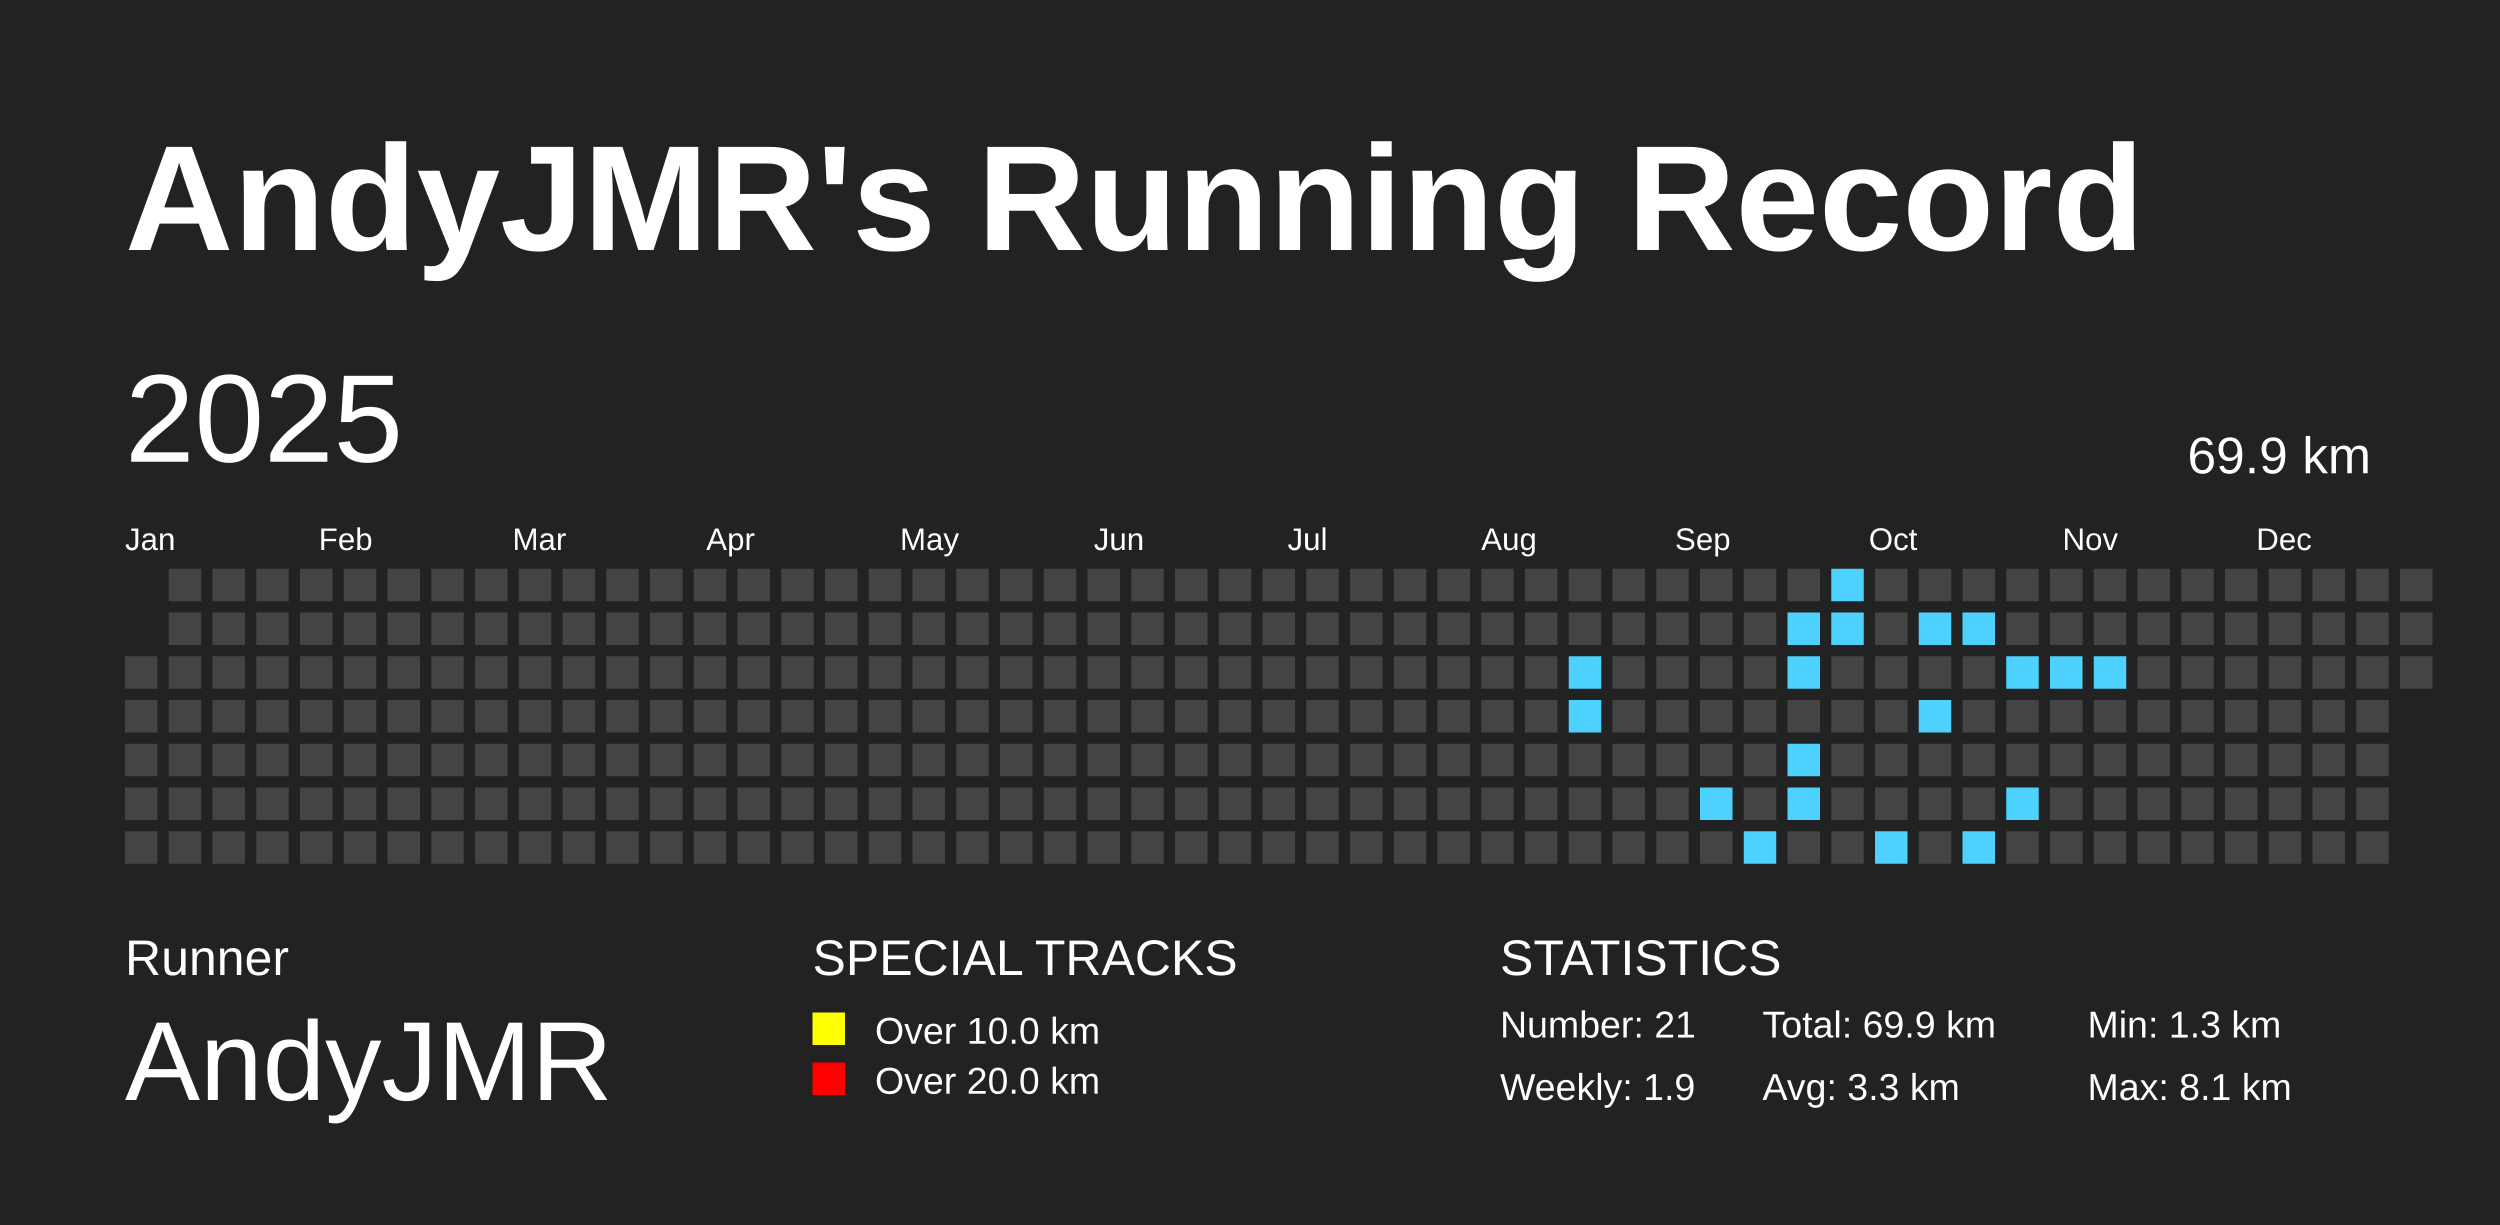
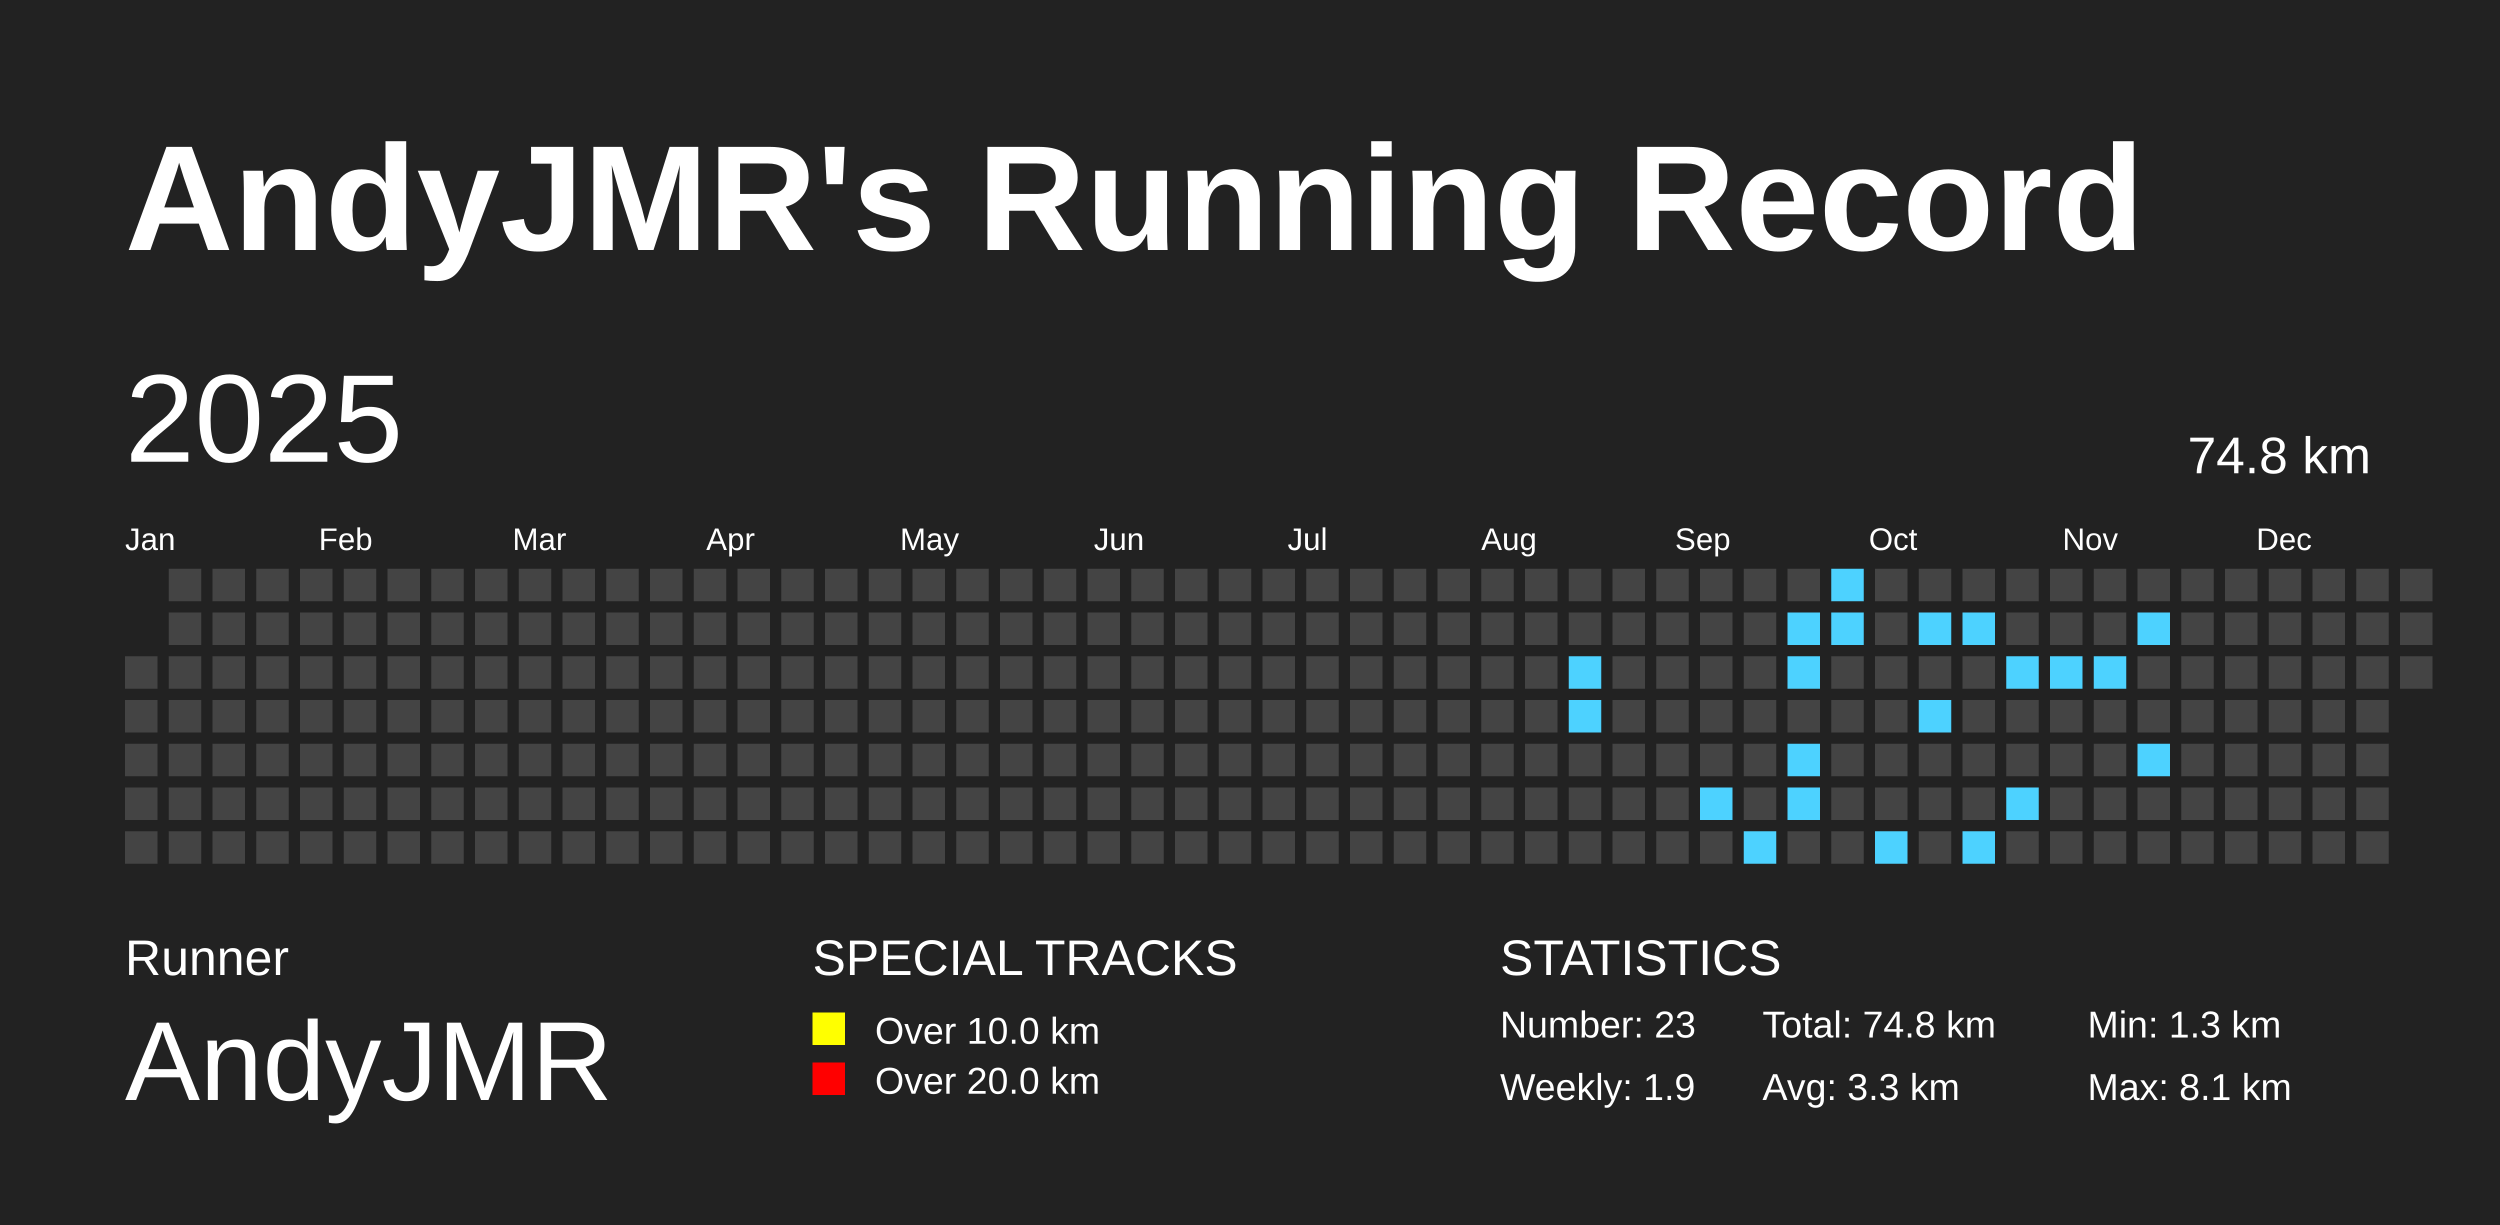
<svg xmlns="http://www.w3.org/2000/svg" baseProfile="full" height="98mm" version="1.1" viewBox="0,0,200,98" width="200mm">
  <defs />
  <rect fill="#222222" height="98" width="200" x="0" y="0" />
  <text fill="#FFFFFF" style="font-size:12px; font-family:Arial; font-weight:bold;" x="10" y="20">AndyJMR's Running Record</text>
  <text fill="#FFFFFF" style="font-size:4px; font-family:Arial" x="10" y="78">Runner</text>
  <text fill="#FFFFFF" style="font-size:9px; font-family:Arial" x="10" y="88">AndyJMR</text>
  <text fill="#FFFFFF" style="font-size:4px; font-family:Arial" x="65" y="78">SPECIAL TRACKS</text>
  <rect fill="yellow" height="2.6" width="2.6" x="65" y="81" />
  <text fill="#FFFFFF" style="font-size:3px; font-family:Arial" x="70" y="83.5">Over 10.0 km</text>
  <rect fill="red" height="2.6" width="2.6" x="65" y="85" />
  <text fill="#FFFFFF" style="font-size:3px; font-family:Arial" x="70" y="87.5">Over 20.0 km</text>
  <text fill="#FFFFFF" style="font-size:4px; font-family:Arial" x="120" y="78">STATISTICS</text>
-   <text fill="#FFFFFF" style="font-size:3px; font-family:Arial" x="120" y="83">Number: 21</text>
+   <text fill="#FFFFFF" style="font-size:3px; font-family:Arial" x="120" y="83">Number: 23</text>
  <text fill="#FFFFFF" style="font-size:3px; font-family:Arial" x="120" y="88">Weekly: 1.9</text>
-   <text fill="#FFFFFF" style="font-size:3px; font-family:Arial" x="141" y="83">Total: 69.9 km</text>
+   <text fill="#FFFFFF" style="font-size:3px; font-family:Arial" x="141" y="83">Total: 74.8 km</text>
  <text fill="#FFFFFF" style="font-size:3px; font-family:Arial" x="141" y="88">Avg: 3.3 km</text>
  <text fill="#FFFFFF" style="font-size:3px; font-family:Arial" x="167" y="83">Min: 1.3 km</text>
  <text fill="#FFFFFF" style="font-size:3px; font-family:Arial" x="167" y="88">Max: 8.1 km</text>
  <text dominant-baseline="hanging" fill="#FFFFFF" style="font-size:10.0px; font-family:Arial;" x="10" y="30">2025</text>
-   <text dominant-baseline="hanging" fill="#FFFFFF" style="font-size:4.125px; font-family:Arial;" x="175" y="35">69.9 km</text>
+   <text dominant-baseline="hanging" fill="#FFFFFF" style="font-size:4.125px; font-family:Arial;" x="175" y="35">74.8 km</text>
  <text fill="#FFFFFF" style="font-size:2.5px; font-family:Arial" x="10.0" y="44">Jan</text>
  <text fill="#FFFFFF" style="font-size:2.5px; font-family:Arial" x="25.5" y="44">Feb</text>
  <text fill="#FFFFFF" style="font-size:2.5px; font-family:Arial" x="41.0" y="44">Mar</text>
  <text fill="#FFFFFF" style="font-size:2.5px; font-family:Arial" x="56.5" y="44">Apr</text>
  <text fill="#FFFFFF" style="font-size:2.5px; font-family:Arial" x="72.0" y="44">May</text>
  <text fill="#FFFFFF" style="font-size:2.5px; font-family:Arial" x="87.5" y="44">Jun</text>
  <text fill="#FFFFFF" style="font-size:2.5px; font-family:Arial" x="103.0" y="44">Jul</text>
  <text fill="#FFFFFF" style="font-size:2.5px; font-family:Arial" x="118.5" y="44">Aug</text>
  <text fill="#FFFFFF" style="font-size:2.5px; font-family:Arial" x="134.0" y="44">Sep</text>
  <text fill="#FFFFFF" style="font-size:2.5px; font-family:Arial" x="149.5" y="44">Oct</text>
  <text fill="#FFFFFF" style="font-size:2.5px; font-family:Arial" x="165.0" y="44">Nov</text>
  <text fill="#FFFFFF" style="font-size:2.5px; font-family:Arial" x="180.5" y="44">Dec</text>
  <rect fill="#444444" height="2.6" width="2.6" x="10.0" y="52.5" />
  <rect fill="#444444" height="2.6" width="2.6" x="10.0" y="56.0" />
  <rect fill="#444444" height="2.6" width="2.6" x="10.0" y="59.5" />
  <rect fill="#444444" height="2.6" width="2.6" x="10.0" y="63.0" />
  <rect fill="#444444" height="2.6" width="2.6" x="10.0" y="66.5" />
  <rect fill="#444444" height="2.6" width="2.6" x="13.5" y="45.5" />
  <rect fill="#444444" height="2.6" width="2.6" x="13.5" y="49.0" />
  <rect fill="#444444" height="2.6" width="2.6" x="13.5" y="52.5" />
  <rect fill="#444444" height="2.6" width="2.6" x="13.5" y="56.0" />
  <rect fill="#444444" height="2.6" width="2.6" x="13.5" y="59.5" />
  <rect fill="#444444" height="2.6" width="2.6" x="13.5" y="63.0" />
  <rect fill="#444444" height="2.6" width="2.6" x="13.5" y="66.5" />
  <rect fill="#444444" height="2.6" width="2.6" x="17.0" y="45.5" />
  <rect fill="#444444" height="2.6" width="2.6" x="17.0" y="49.0" />
  <rect fill="#444444" height="2.6" width="2.6" x="17.0" y="52.5" />
  <rect fill="#444444" height="2.6" width="2.6" x="17.0" y="56.0" />
  <rect fill="#444444" height="2.6" width="2.6" x="17.0" y="59.5" />
  <rect fill="#444444" height="2.6" width="2.6" x="17.0" y="63.0" />
  <rect fill="#444444" height="2.6" width="2.6" x="17.0" y="66.5" />
  <rect fill="#444444" height="2.6" width="2.6" x="20.5" y="45.5" />
  <rect fill="#444444" height="2.6" width="2.6" x="20.5" y="49.0" />
  <rect fill="#444444" height="2.6" width="2.6" x="20.5" y="52.5" />
  <rect fill="#444444" height="2.6" width="2.6" x="20.5" y="56.0" />
  <rect fill="#444444" height="2.6" width="2.6" x="20.5" y="59.5" />
  <rect fill="#444444" height="2.6" width="2.6" x="20.5" y="63.0" />
  <rect fill="#444444" height="2.6" width="2.6" x="20.5" y="66.5" />
  <rect fill="#444444" height="2.6" width="2.6" x="24.0" y="45.5" />
  <rect fill="#444444" height="2.6" width="2.6" x="24.0" y="49.0" />
  <rect fill="#444444" height="2.6" width="2.6" x="24.0" y="52.5" />
  <rect fill="#444444" height="2.6" width="2.6" x="24.0" y="56.0" />
  <rect fill="#444444" height="2.6" width="2.6" x="24.0" y="59.5" />
  <rect fill="#444444" height="2.6" width="2.6" x="24.0" y="63.0" />
  <rect fill="#444444" height="2.6" width="2.6" x="24.0" y="66.5" />
  <rect fill="#444444" height="2.6" width="2.6" x="27.5" y="45.5" />
  <rect fill="#444444" height="2.6" width="2.6" x="27.5" y="49.0" />
  <rect fill="#444444" height="2.6" width="2.6" x="27.5" y="52.5" />
  <rect fill="#444444" height="2.6" width="2.6" x="27.5" y="56.0" />
  <rect fill="#444444" height="2.6" width="2.6" x="27.5" y="59.5" />
  <rect fill="#444444" height="2.6" width="2.6" x="27.5" y="63.0" />
  <rect fill="#444444" height="2.6" width="2.6" x="27.5" y="66.5" />
  <rect fill="#444444" height="2.6" width="2.6" x="31.0" y="45.5" />
  <rect fill="#444444" height="2.6" width="2.6" x="31.0" y="49.0" />
  <rect fill="#444444" height="2.6" width="2.6" x="31.0" y="52.5" />
  <rect fill="#444444" height="2.6" width="2.6" x="31.0" y="56.0" />
  <rect fill="#444444" height="2.6" width="2.6" x="31.0" y="59.5" />
  <rect fill="#444444" height="2.6" width="2.6" x="31.0" y="63.0" />
  <rect fill="#444444" height="2.6" width="2.6" x="31.0" y="66.5" />
  <rect fill="#444444" height="2.6" width="2.6" x="34.5" y="45.5" />
  <rect fill="#444444" height="2.6" width="2.6" x="34.5" y="49.0" />
  <rect fill="#444444" height="2.6" width="2.6" x="34.5" y="52.5" />
  <rect fill="#444444" height="2.6" width="2.6" x="34.5" y="56.0" />
  <rect fill="#444444" height="2.6" width="2.6" x="34.5" y="59.5" />
  <rect fill="#444444" height="2.6" width="2.6" x="34.5" y="63.0" />
  <rect fill="#444444" height="2.6" width="2.6" x="34.5" y="66.5" />
  <rect fill="#444444" height="2.6" width="2.6" x="38.0" y="45.5" />
  <rect fill="#444444" height="2.6" width="2.6" x="38.0" y="49.0" />
  <rect fill="#444444" height="2.6" width="2.6" x="38.0" y="52.5" />
  <rect fill="#444444" height="2.6" width="2.6" x="38.0" y="56.0" />
  <rect fill="#444444" height="2.6" width="2.6" x="38.0" y="59.5" />
  <rect fill="#444444" height="2.6" width="2.6" x="38.0" y="63.0" />
  <rect fill="#444444" height="2.6" width="2.6" x="38.0" y="66.5" />
  <rect fill="#444444" height="2.6" width="2.6" x="41.5" y="45.5" />
  <rect fill="#444444" height="2.6" width="2.6" x="41.5" y="49.0" />
  <rect fill="#444444" height="2.6" width="2.6" x="41.5" y="52.5" />
  <rect fill="#444444" height="2.6" width="2.6" x="41.5" y="56.0" />
  <rect fill="#444444" height="2.6" width="2.6" x="41.5" y="59.5" />
  <rect fill="#444444" height="2.6" width="2.6" x="41.5" y="63.0" />
  <rect fill="#444444" height="2.6" width="2.6" x="41.5" y="66.5" />
  <rect fill="#444444" height="2.6" width="2.6" x="45.0" y="45.5" />
  <rect fill="#444444" height="2.6" width="2.6" x="45.0" y="49.0" />
  <rect fill="#444444" height="2.6" width="2.6" x="45.0" y="52.5" />
  <rect fill="#444444" height="2.6" width="2.6" x="45.0" y="56.0" />
  <rect fill="#444444" height="2.6" width="2.6" x="45.0" y="59.5" />
  <rect fill="#444444" height="2.6" width="2.6" x="45.0" y="63.0" />
  <rect fill="#444444" height="2.6" width="2.6" x="45.0" y="66.5" />
  <rect fill="#444444" height="2.6" width="2.6" x="48.5" y="45.5" />
  <rect fill="#444444" height="2.6" width="2.6" x="48.5" y="49.0" />
  <rect fill="#444444" height="2.6" width="2.6" x="48.5" y="52.5" />
  <rect fill="#444444" height="2.6" width="2.6" x="48.5" y="56.0" />
  <rect fill="#444444" height="2.6" width="2.6" x="48.5" y="59.5" />
  <rect fill="#444444" height="2.6" width="2.6" x="48.5" y="63.0" />
  <rect fill="#444444" height="2.6" width="2.6" x="48.5" y="66.5" />
  <rect fill="#444444" height="2.6" width="2.6" x="52.0" y="45.5" />
  <rect fill="#444444" height="2.6" width="2.6" x="52.0" y="49.0" />
  <rect fill="#444444" height="2.6" width="2.6" x="52.0" y="52.5" />
  <rect fill="#444444" height="2.6" width="2.6" x="52.0" y="56.0" />
  <rect fill="#444444" height="2.6" width="2.6" x="52.0" y="59.5" />
  <rect fill="#444444" height="2.6" width="2.6" x="52.0" y="63.0" />
  <rect fill="#444444" height="2.6" width="2.6" x="52.0" y="66.5" />
  <rect fill="#444444" height="2.6" width="2.6" x="55.5" y="45.5" />
  <rect fill="#444444" height="2.6" width="2.6" x="55.5" y="49.0" />
  <rect fill="#444444" height="2.6" width="2.6" x="55.5" y="52.5" />
  <rect fill="#444444" height="2.6" width="2.6" x="55.5" y="56.0" />
  <rect fill="#444444" height="2.6" width="2.6" x="55.5" y="59.5" />
  <rect fill="#444444" height="2.6" width="2.6" x="55.5" y="63.0" />
  <rect fill="#444444" height="2.6" width="2.6" x="55.5" y="66.5" />
  <rect fill="#444444" height="2.6" width="2.6" x="59.0" y="45.5" />
  <rect fill="#444444" height="2.6" width="2.6" x="59.0" y="49.0" />
  <rect fill="#444444" height="2.6" width="2.6" x="59.0" y="52.5" />
  <rect fill="#444444" height="2.6" width="2.6" x="59.0" y="56.0" />
  <rect fill="#444444" height="2.6" width="2.6" x="59.0" y="59.5" />
  <rect fill="#444444" height="2.6" width="2.6" x="59.0" y="63.0" />
  <rect fill="#444444" height="2.6" width="2.6" x="59.0" y="66.5" />
  <rect fill="#444444" height="2.6" width="2.6" x="62.5" y="45.5" />
  <rect fill="#444444" height="2.6" width="2.6" x="62.5" y="49.0" />
  <rect fill="#444444" height="2.6" width="2.6" x="62.5" y="52.5" />
  <rect fill="#444444" height="2.6" width="2.6" x="62.5" y="56.0" />
  <rect fill="#444444" height="2.6" width="2.6" x="62.5" y="59.5" />
  <rect fill="#444444" height="2.6" width="2.6" x="62.5" y="63.0" />
  <rect fill="#444444" height="2.6" width="2.6" x="62.5" y="66.5" />
  <rect fill="#444444" height="2.6" width="2.6" x="66.0" y="45.5" />
  <rect fill="#444444" height="2.6" width="2.6" x="66.0" y="49.0" />
  <rect fill="#444444" height="2.6" width="2.6" x="66.0" y="52.5" />
  <rect fill="#444444" height="2.6" width="2.6" x="66.0" y="56.0" />
  <rect fill="#444444" height="2.6" width="2.6" x="66.0" y="59.5" />
  <rect fill="#444444" height="2.6" width="2.6" x="66.0" y="63.0" />
  <rect fill="#444444" height="2.6" width="2.6" x="66.0" y="66.5" />
  <rect fill="#444444" height="2.6" width="2.6" x="69.5" y="45.5" />
  <rect fill="#444444" height="2.6" width="2.6" x="69.5" y="49.0" />
  <rect fill="#444444" height="2.6" width="2.6" x="69.5" y="52.5" />
  <rect fill="#444444" height="2.6" width="2.6" x="69.5" y="56.0" />
  <rect fill="#444444" height="2.6" width="2.6" x="69.5" y="59.5" />
  <rect fill="#444444" height="2.6" width="2.6" x="69.5" y="63.0" />
  <rect fill="#444444" height="2.6" width="2.6" x="69.5" y="66.5" />
  <rect fill="#444444" height="2.6" width="2.6" x="73.0" y="45.5" />
  <rect fill="#444444" height="2.6" width="2.6" x="73.0" y="49.0" />
  <rect fill="#444444" height="2.6" width="2.6" x="73.0" y="52.5" />
  <rect fill="#444444" height="2.6" width="2.6" x="73.0" y="56.0" />
  <rect fill="#444444" height="2.6" width="2.6" x="73.0" y="59.5" />
  <rect fill="#444444" height="2.6" width="2.6" x="73.0" y="63.0" />
  <rect fill="#444444" height="2.6" width="2.6" x="73.0" y="66.5" />
  <rect fill="#444444" height="2.6" width="2.6" x="76.5" y="45.5" />
  <rect fill="#444444" height="2.6" width="2.6" x="76.5" y="49.0" />
  <rect fill="#444444" height="2.6" width="2.6" x="76.5" y="52.5" />
  <rect fill="#444444" height="2.6" width="2.6" x="76.5" y="56.0" />
  <rect fill="#444444" height="2.6" width="2.6" x="76.5" y="59.5" />
  <rect fill="#444444" height="2.6" width="2.6" x="76.5" y="63.0" />
  <rect fill="#444444" height="2.6" width="2.6" x="76.5" y="66.5" />
  <rect fill="#444444" height="2.6" width="2.6" x="80.0" y="45.5" />
  <rect fill="#444444" height="2.6" width="2.6" x="80.0" y="49.0" />
  <rect fill="#444444" height="2.6" width="2.6" x="80.0" y="52.5" />
  <rect fill="#444444" height="2.6" width="2.6" x="80.0" y="56.0" />
  <rect fill="#444444" height="2.6" width="2.6" x="80.0" y="59.5" />
  <rect fill="#444444" height="2.6" width="2.6" x="80.0" y="63.0" />
  <rect fill="#444444" height="2.6" width="2.6" x="80.0" y="66.5" />
  <rect fill="#444444" height="2.6" width="2.6" x="83.5" y="45.5" />
  <rect fill="#444444" height="2.6" width="2.6" x="83.5" y="49.0" />
  <rect fill="#444444" height="2.6" width="2.6" x="83.5" y="52.5" />
  <rect fill="#444444" height="2.6" width="2.6" x="83.5" y="56.0" />
  <rect fill="#444444" height="2.6" width="2.6" x="83.5" y="59.5" />
  <rect fill="#444444" height="2.6" width="2.6" x="83.5" y="63.0" />
  <rect fill="#444444" height="2.6" width="2.6" x="83.5" y="66.5" />
  <rect fill="#444444" height="2.6" width="2.6" x="87.0" y="45.5" />
  <rect fill="#444444" height="2.6" width="2.6" x="87.0" y="49.0" />
  <rect fill="#444444" height="2.6" width="2.6" x="87.0" y="52.5" />
  <rect fill="#444444" height="2.6" width="2.6" x="87.0" y="56.0" />
  <rect fill="#444444" height="2.6" width="2.6" x="87.0" y="59.5" />
  <rect fill="#444444" height="2.6" width="2.6" x="87.0" y="63.0" />
  <rect fill="#444444" height="2.6" width="2.6" x="87.0" y="66.5" />
  <rect fill="#444444" height="2.6" width="2.6" x="90.5" y="45.5" />
  <rect fill="#444444" height="2.6" width="2.6" x="90.5" y="49.0" />
  <rect fill="#444444" height="2.6" width="2.6" x="90.5" y="52.5" />
  <rect fill="#444444" height="2.6" width="2.6" x="90.5" y="56.0" />
  <rect fill="#444444" height="2.6" width="2.6" x="90.5" y="59.5" />
  <rect fill="#444444" height="2.6" width="2.6" x="90.5" y="63.0" />
  <rect fill="#444444" height="2.6" width="2.6" x="90.5" y="66.5" />
  <rect fill="#444444" height="2.6" width="2.6" x="94.0" y="45.5" />
  <rect fill="#444444" height="2.6" width="2.6" x="94.0" y="49.0" />
  <rect fill="#444444" height="2.6" width="2.6" x="94.0" y="52.5" />
  <rect fill="#444444" height="2.6" width="2.6" x="94.0" y="56.0" />
  <rect fill="#444444" height="2.6" width="2.6" x="94.0" y="59.5" />
  <rect fill="#444444" height="2.6" width="2.6" x="94.0" y="63.0" />
  <rect fill="#444444" height="2.6" width="2.6" x="94.0" y="66.5" />
  <rect fill="#444444" height="2.6" width="2.6" x="97.5" y="45.5" />
  <rect fill="#444444" height="2.6" width="2.6" x="97.5" y="49.0" />
  <rect fill="#444444" height="2.6" width="2.6" x="97.5" y="52.5" />
  <rect fill="#444444" height="2.6" width="2.6" x="97.5" y="56.0" />
  <rect fill="#444444" height="2.6" width="2.6" x="97.5" y="59.5" />
  <rect fill="#444444" height="2.6" width="2.6" x="97.5" y="63.0" />
  <rect fill="#444444" height="2.6" width="2.6" x="97.5" y="66.5" />
  <rect fill="#444444" height="2.6" width="2.6" x="101.0" y="45.5" />
  <rect fill="#444444" height="2.6" width="2.6" x="101.0" y="49.0" />
  <rect fill="#444444" height="2.6" width="2.6" x="101.0" y="52.5" />
  <rect fill="#444444" height="2.6" width="2.6" x="101.0" y="56.0" />
  <rect fill="#444444" height="2.6" width="2.6" x="101.0" y="59.5" />
  <rect fill="#444444" height="2.6" width="2.6" x="101.0" y="63.0" />
  <rect fill="#444444" height="2.6" width="2.6" x="101.0" y="66.5" />
  <rect fill="#444444" height="2.6" width="2.6" x="104.5" y="45.5" />
  <rect fill="#444444" height="2.6" width="2.6" x="104.5" y="49.0" />
  <rect fill="#444444" height="2.6" width="2.6" x="104.5" y="52.5" />
  <rect fill="#444444" height="2.6" width="2.6" x="104.5" y="56.0" />
  <rect fill="#444444" height="2.6" width="2.6" x="104.5" y="59.5" />
  <rect fill="#444444" height="2.6" width="2.6" x="104.5" y="63.0" />
  <rect fill="#444444" height="2.6" width="2.6" x="104.5" y="66.5" />
  <rect fill="#444444" height="2.6" width="2.6" x="108.0" y="45.5" />
  <rect fill="#444444" height="2.6" width="2.6" x="108.0" y="49.0" />
  <rect fill="#444444" height="2.6" width="2.6" x="108.0" y="52.5" />
  <rect fill="#444444" height="2.6" width="2.6" x="108.0" y="56.0" />
  <rect fill="#444444" height="2.6" width="2.6" x="108.0" y="59.5" />
  <rect fill="#444444" height="2.6" width="2.6" x="108.0" y="63.0" />
  <rect fill="#444444" height="2.6" width="2.6" x="108.0" y="66.5" />
  <rect fill="#444444" height="2.6" width="2.6" x="111.5" y="45.5" />
  <rect fill="#444444" height="2.6" width="2.6" x="111.5" y="49.0" />
  <rect fill="#444444" height="2.6" width="2.6" x="111.5" y="52.5" />
  <rect fill="#444444" height="2.6" width="2.6" x="111.5" y="56.0" />
  <rect fill="#444444" height="2.6" width="2.6" x="111.5" y="59.5" />
  <rect fill="#444444" height="2.6" width="2.6" x="111.5" y="63.0" />
  <rect fill="#444444" height="2.6" width="2.6" x="111.5" y="66.5" />
  <rect fill="#444444" height="2.6" width="2.6" x="115.0" y="45.5" />
  <rect fill="#444444" height="2.6" width="2.6" x="115.0" y="49.0" />
  <rect fill="#444444" height="2.6" width="2.6" x="115.0" y="52.5" />
  <rect fill="#444444" height="2.6" width="2.6" x="115.0" y="56.0" />
  <rect fill="#444444" height="2.6" width="2.6" x="115.0" y="59.5" />
  <rect fill="#444444" height="2.6" width="2.6" x="115.0" y="63.0" />
  <rect fill="#444444" height="2.6" width="2.6" x="115.0" y="66.5" />
  <rect fill="#444444" height="2.6" width="2.6" x="118.5" y="45.5" />
  <rect fill="#444444" height="2.6" width="2.6" x="118.5" y="49.0" />
  <rect fill="#444444" height="2.6" width="2.6" x="118.5" y="52.5" />
  <rect fill="#444444" height="2.6" width="2.6" x="118.5" y="56.0" />
  <rect fill="#444444" height="2.6" width="2.6" x="118.5" y="59.5" />
  <rect fill="#444444" height="2.6" width="2.6" x="118.5" y="63.0" />
  <rect fill="#444444" height="2.6" width="2.6" x="118.5" y="66.5" />
  <rect fill="#444444" height="2.6" width="2.6" x="122.0" y="45.5" />
  <rect fill="#444444" height="2.6" width="2.6" x="122.0" y="49.0" />
  <rect fill="#444444" height="2.6" width="2.6" x="122.0" y="52.5" />
  <rect fill="#444444" height="2.6" width="2.6" x="122.0" y="56.0" />
  <rect fill="#444444" height="2.6" width="2.6" x="122.0" y="59.5" />
  <rect fill="#444444" height="2.6" width="2.6" x="122.0" y="63.0" />
  <rect fill="#444444" height="2.6" width="2.6" x="122.0" y="66.5" />
  <rect fill="#444444" height="2.6" width="2.6" x="125.5" y="45.5" />
  <rect fill="#444444" height="2.6" width="2.6" x="125.5" y="49.0" />
  <rect fill="#4DD2FF" height="2.6" width="2.6" x="125.5" y="52.5" />
  <rect fill="#4DD2FF" height="2.6" width="2.6" x="125.5" y="56.0" />
  <rect fill="#444444" height="2.6" width="2.6" x="125.5" y="59.5" />
  <rect fill="#444444" height="2.6" width="2.6" x="125.5" y="63.0" />
  <rect fill="#444444" height="2.6" width="2.6" x="125.5" y="66.5" />
  <rect fill="#444444" height="2.6" width="2.6" x="129.0" y="45.5" />
  <rect fill="#444444" height="2.6" width="2.6" x="129.0" y="49.0" />
  <rect fill="#444444" height="2.6" width="2.6" x="129.0" y="52.5" />
  <rect fill="#444444" height="2.6" width="2.6" x="129.0" y="56.0" />
  <rect fill="#444444" height="2.6" width="2.6" x="129.0" y="59.5" />
  <rect fill="#444444" height="2.6" width="2.6" x="129.0" y="63.0" />
  <rect fill="#444444" height="2.6" width="2.6" x="129.0" y="66.5" />
  <rect fill="#444444" height="2.6" width="2.6" x="132.5" y="45.5" />
  <rect fill="#444444" height="2.6" width="2.6" x="132.5" y="49.0" />
  <rect fill="#444444" height="2.6" width="2.6" x="132.5" y="52.5" />
  <rect fill="#444444" height="2.6" width="2.6" x="132.5" y="56.0" />
  <rect fill="#444444" height="2.6" width="2.6" x="132.5" y="59.5" />
  <rect fill="#444444" height="2.6" width="2.6" x="132.5" y="63.0" />
  <rect fill="#444444" height="2.6" width="2.6" x="132.5" y="66.5" />
  <rect fill="#444444" height="2.6" width="2.6" x="136.0" y="45.5" />
  <rect fill="#444444" height="2.6" width="2.6" x="136.0" y="49.0" />
  <rect fill="#444444" height="2.6" width="2.6" x="136.0" y="52.5" />
  <rect fill="#444444" height="2.6" width="2.6" x="136.0" y="56.0" />
  <rect fill="#444444" height="2.6" width="2.6" x="136.0" y="59.5" />
  <rect fill="#4DD2FF" height="2.6" width="2.6" x="136.0" y="63.0" />
  <rect fill="#444444" height="2.6" width="2.6" x="136.0" y="66.5" />
  <rect fill="#444444" height="2.6" width="2.6" x="139.5" y="45.5" />
  <rect fill="#444444" height="2.6" width="2.6" x="139.5" y="49.0" />
  <rect fill="#444444" height="2.6" width="2.6" x="139.5" y="52.5" />
  <rect fill="#444444" height="2.6" width="2.6" x="139.5" y="56.0" />
  <rect fill="#444444" height="2.6" width="2.6" x="139.5" y="59.5" />
  <rect fill="#444444" height="2.6" width="2.6" x="139.5" y="63.0" />
  <rect fill="#4DD2FF" height="2.6" width="2.6" x="139.5" y="66.5" />
  <rect fill="#444444" height="2.6" width="2.6" x="143.0" y="45.5" />
  <rect fill="#4DD2FF" height="2.6" width="2.6" x="143.0" y="49.0" />
  <rect fill="#4DD2FF" height="2.6" width="2.6" x="143.0" y="52.5" />
  <rect fill="#444444" height="2.6" width="2.6" x="143.0" y="56.0" />
  <rect fill="#4DD2FF" height="2.6" width="2.6" x="143.0" y="59.5" />
  <rect fill="#4DD2FF" height="2.6" width="2.6" x="143.0" y="63.0" />
  <rect fill="#444444" height="2.6" width="2.6" x="143.0" y="66.5" />
  <rect fill="#4DD2FF" height="2.6" width="2.6" x="146.5" y="45.5" />
  <rect fill="#4DD2FF" height="2.6" width="2.6" x="146.5" y="49.0" />
  <rect fill="#444444" height="2.6" width="2.6" x="146.5" y="52.5" />
  <rect fill="#444444" height="2.6" width="2.6" x="146.5" y="56.0" />
  <rect fill="#444444" height="2.6" width="2.6" x="146.5" y="59.5" />
  <rect fill="#444444" height="2.6" width="2.6" x="146.5" y="63.0" />
  <rect fill="#444444" height="2.6" width="2.6" x="146.5" y="66.5" />
  <rect fill="#444444" height="2.6" width="2.6" x="150.0" y="45.5" />
  <rect fill="#444444" height="2.6" width="2.6" x="150.0" y="49.0" />
  <rect fill="#444444" height="2.6" width="2.6" x="150.0" y="52.5" />
  <rect fill="#444444" height="2.6" width="2.6" x="150.0" y="56.0" />
  <rect fill="#444444" height="2.6" width="2.6" x="150.0" y="59.5" />
  <rect fill="#444444" height="2.6" width="2.6" x="150.0" y="63.0" />
  <rect fill="#4DD2FF" height="2.6" width="2.6" x="150.0" y="66.5" />
  <rect fill="#444444" height="2.6" width="2.6" x="153.5" y="45.5" />
  <rect fill="#4DD2FF" height="2.6" width="2.6" x="153.5" y="49.0" />
  <rect fill="#444444" height="2.6" width="2.6" x="153.5" y="52.5" />
  <rect fill="#4DD2FF" height="2.6" width="2.6" x="153.5" y="56.0" />
  <rect fill="#444444" height="2.6" width="2.6" x="153.5" y="59.5" />
  <rect fill="#444444" height="2.6" width="2.6" x="153.5" y="63.0" />
  <rect fill="#444444" height="2.6" width="2.6" x="153.5" y="66.5" />
  <rect fill="#444444" height="2.6" width="2.6" x="157.0" y="45.5" />
  <rect fill="#4DD2FF" height="2.6" width="2.6" x="157.0" y="49.0" />
  <rect fill="#444444" height="2.6" width="2.6" x="157.0" y="52.5" />
  <rect fill="#444444" height="2.6" width="2.6" x="157.0" y="56.0" />
  <rect fill="#444444" height="2.6" width="2.6" x="157.0" y="59.5" />
  <rect fill="#444444" height="2.6" width="2.6" x="157.0" y="63.0" />
  <rect fill="#4DD2FF" height="2.6" width="2.6" x="157.0" y="66.5" />
  <rect fill="#444444" height="2.6" width="2.6" x="160.5" y="45.5" />
  <rect fill="#444444" height="2.6" width="2.6" x="160.5" y="49.0" />
  <rect fill="#4DD2FF" height="2.6" width="2.6" x="160.5" y="52.5" />
  <rect fill="#444444" height="2.6" width="2.6" x="160.5" y="56.0" />
  <rect fill="#444444" height="2.6" width="2.6" x="160.5" y="59.5" />
  <rect fill="#4DD2FF" height="2.6" width="2.6" x="160.5" y="63.0" />
  <rect fill="#444444" height="2.6" width="2.6" x="160.5" y="66.5" />
  <rect fill="#444444" height="2.6" width="2.6" x="164.0" y="45.5" />
  <rect fill="#444444" height="2.6" width="2.6" x="164.0" y="49.0" />
  <rect fill="#4DD2FF" height="2.6" width="2.6" x="164.0" y="52.5" />
  <rect fill="#444444" height="2.6" width="2.6" x="164.0" y="56.0" />
  <rect fill="#444444" height="2.6" width="2.6" x="164.0" y="59.5" />
  <rect fill="#444444" height="2.6" width="2.6" x="164.0" y="63.0" />
  <rect fill="#444444" height="2.6" width="2.6" x="164.0" y="66.5" />
  <rect fill="#444444" height="2.6" width="2.6" x="167.5" y="45.5" />
  <rect fill="#444444" height="2.6" width="2.6" x="167.5" y="49.0" />
  <rect fill="#4DD2FF" height="2.6" width="2.6" x="167.5" y="52.5" />
  <rect fill="#444444" height="2.6" width="2.6" x="167.5" y="56.0" />
  <rect fill="#444444" height="2.6" width="2.6" x="167.5" y="59.5" />
  <rect fill="#444444" height="2.6" width="2.6" x="167.5" y="63.0" />
  <rect fill="#444444" height="2.6" width="2.6" x="167.5" y="66.5" />
  <rect fill="#444444" height="2.6" width="2.6" x="171.0" y="45.5" />
-   <rect fill="#444444" height="2.6" width="2.6" x="171.0" y="49.0" />
+   <rect fill="#4DD2FF" height="2.6" width="2.6" x="171.0" y="49.0" />
  <rect fill="#444444" height="2.6" width="2.6" x="171.0" y="52.5" />
  <rect fill="#444444" height="2.6" width="2.6" x="171.0" y="56.0" />
-   <rect fill="#444444" height="2.6" width="2.6" x="171.0" y="59.5" />
+   <rect fill="#4DD2FF" height="2.6" width="2.6" x="171.0" y="59.5" />
  <rect fill="#444444" height="2.6" width="2.6" x="171.0" y="63.0" />
  <rect fill="#444444" height="2.6" width="2.6" x="171.0" y="66.5" />
  <rect fill="#444444" height="2.6" width="2.6" x="174.5" y="45.5" />
  <rect fill="#444444" height="2.6" width="2.6" x="174.5" y="49.0" />
  <rect fill="#444444" height="2.6" width="2.6" x="174.5" y="52.5" />
  <rect fill="#444444" height="2.6" width="2.6" x="174.5" y="56.0" />
  <rect fill="#444444" height="2.6" width="2.6" x="174.5" y="59.5" />
  <rect fill="#444444" height="2.6" width="2.6" x="174.5" y="63.0" />
  <rect fill="#444444" height="2.6" width="2.6" x="174.5" y="66.5" />
  <rect fill="#444444" height="2.6" width="2.6" x="178.0" y="45.5" />
  <rect fill="#444444" height="2.6" width="2.6" x="178.0" y="49.0" />
  <rect fill="#444444" height="2.6" width="2.6" x="178.0" y="52.5" />
  <rect fill="#444444" height="2.6" width="2.6" x="178.0" y="56.0" />
  <rect fill="#444444" height="2.6" width="2.6" x="178.0" y="59.5" />
  <rect fill="#444444" height="2.6" width="2.6" x="178.0" y="63.0" />
  <rect fill="#444444" height="2.6" width="2.6" x="178.0" y="66.5" />
  <rect fill="#444444" height="2.6" width="2.6" x="181.5" y="45.5" />
  <rect fill="#444444" height="2.6" width="2.6" x="181.5" y="49.0" />
  <rect fill="#444444" height="2.6" width="2.6" x="181.5" y="52.5" />
  <rect fill="#444444" height="2.6" width="2.6" x="181.5" y="56.0" />
  <rect fill="#444444" height="2.6" width="2.6" x="181.5" y="59.5" />
  <rect fill="#444444" height="2.6" width="2.6" x="181.5" y="63.0" />
  <rect fill="#444444" height="2.6" width="2.6" x="181.5" y="66.5" />
  <rect fill="#444444" height="2.6" width="2.6" x="185.0" y="45.5" />
  <rect fill="#444444" height="2.6" width="2.6" x="185.0" y="49.0" />
  <rect fill="#444444" height="2.6" width="2.6" x="185.0" y="52.5" />
  <rect fill="#444444" height="2.6" width="2.6" x="185.0" y="56.0" />
  <rect fill="#444444" height="2.6" width="2.6" x="185.0" y="59.5" />
  <rect fill="#444444" height="2.6" width="2.6" x="185.0" y="63.0" />
  <rect fill="#444444" height="2.6" width="2.6" x="185.0" y="66.5" />
  <rect fill="#444444" height="2.6" width="2.6" x="188.5" y="45.5" />
  <rect fill="#444444" height="2.6" width="2.6" x="188.5" y="49.0" />
  <rect fill="#444444" height="2.6" width="2.6" x="188.5" y="52.5" />
  <rect fill="#444444" height="2.6" width="2.6" x="188.5" y="56.0" />
  <rect fill="#444444" height="2.6" width="2.6" x="188.5" y="59.5" />
  <rect fill="#444444" height="2.6" width="2.6" x="188.5" y="63.0" />
  <rect fill="#444444" height="2.6" width="2.6" x="188.5" y="66.5" />
  <rect fill="#444444" height="2.6" width="2.6" x="192.0" y="45.5" />
  <rect fill="#444444" height="2.6" width="2.6" x="192.0" y="49.0" />
  <rect fill="#444444" height="2.6" width="2.6" x="192.0" y="52.5" />
</svg>
